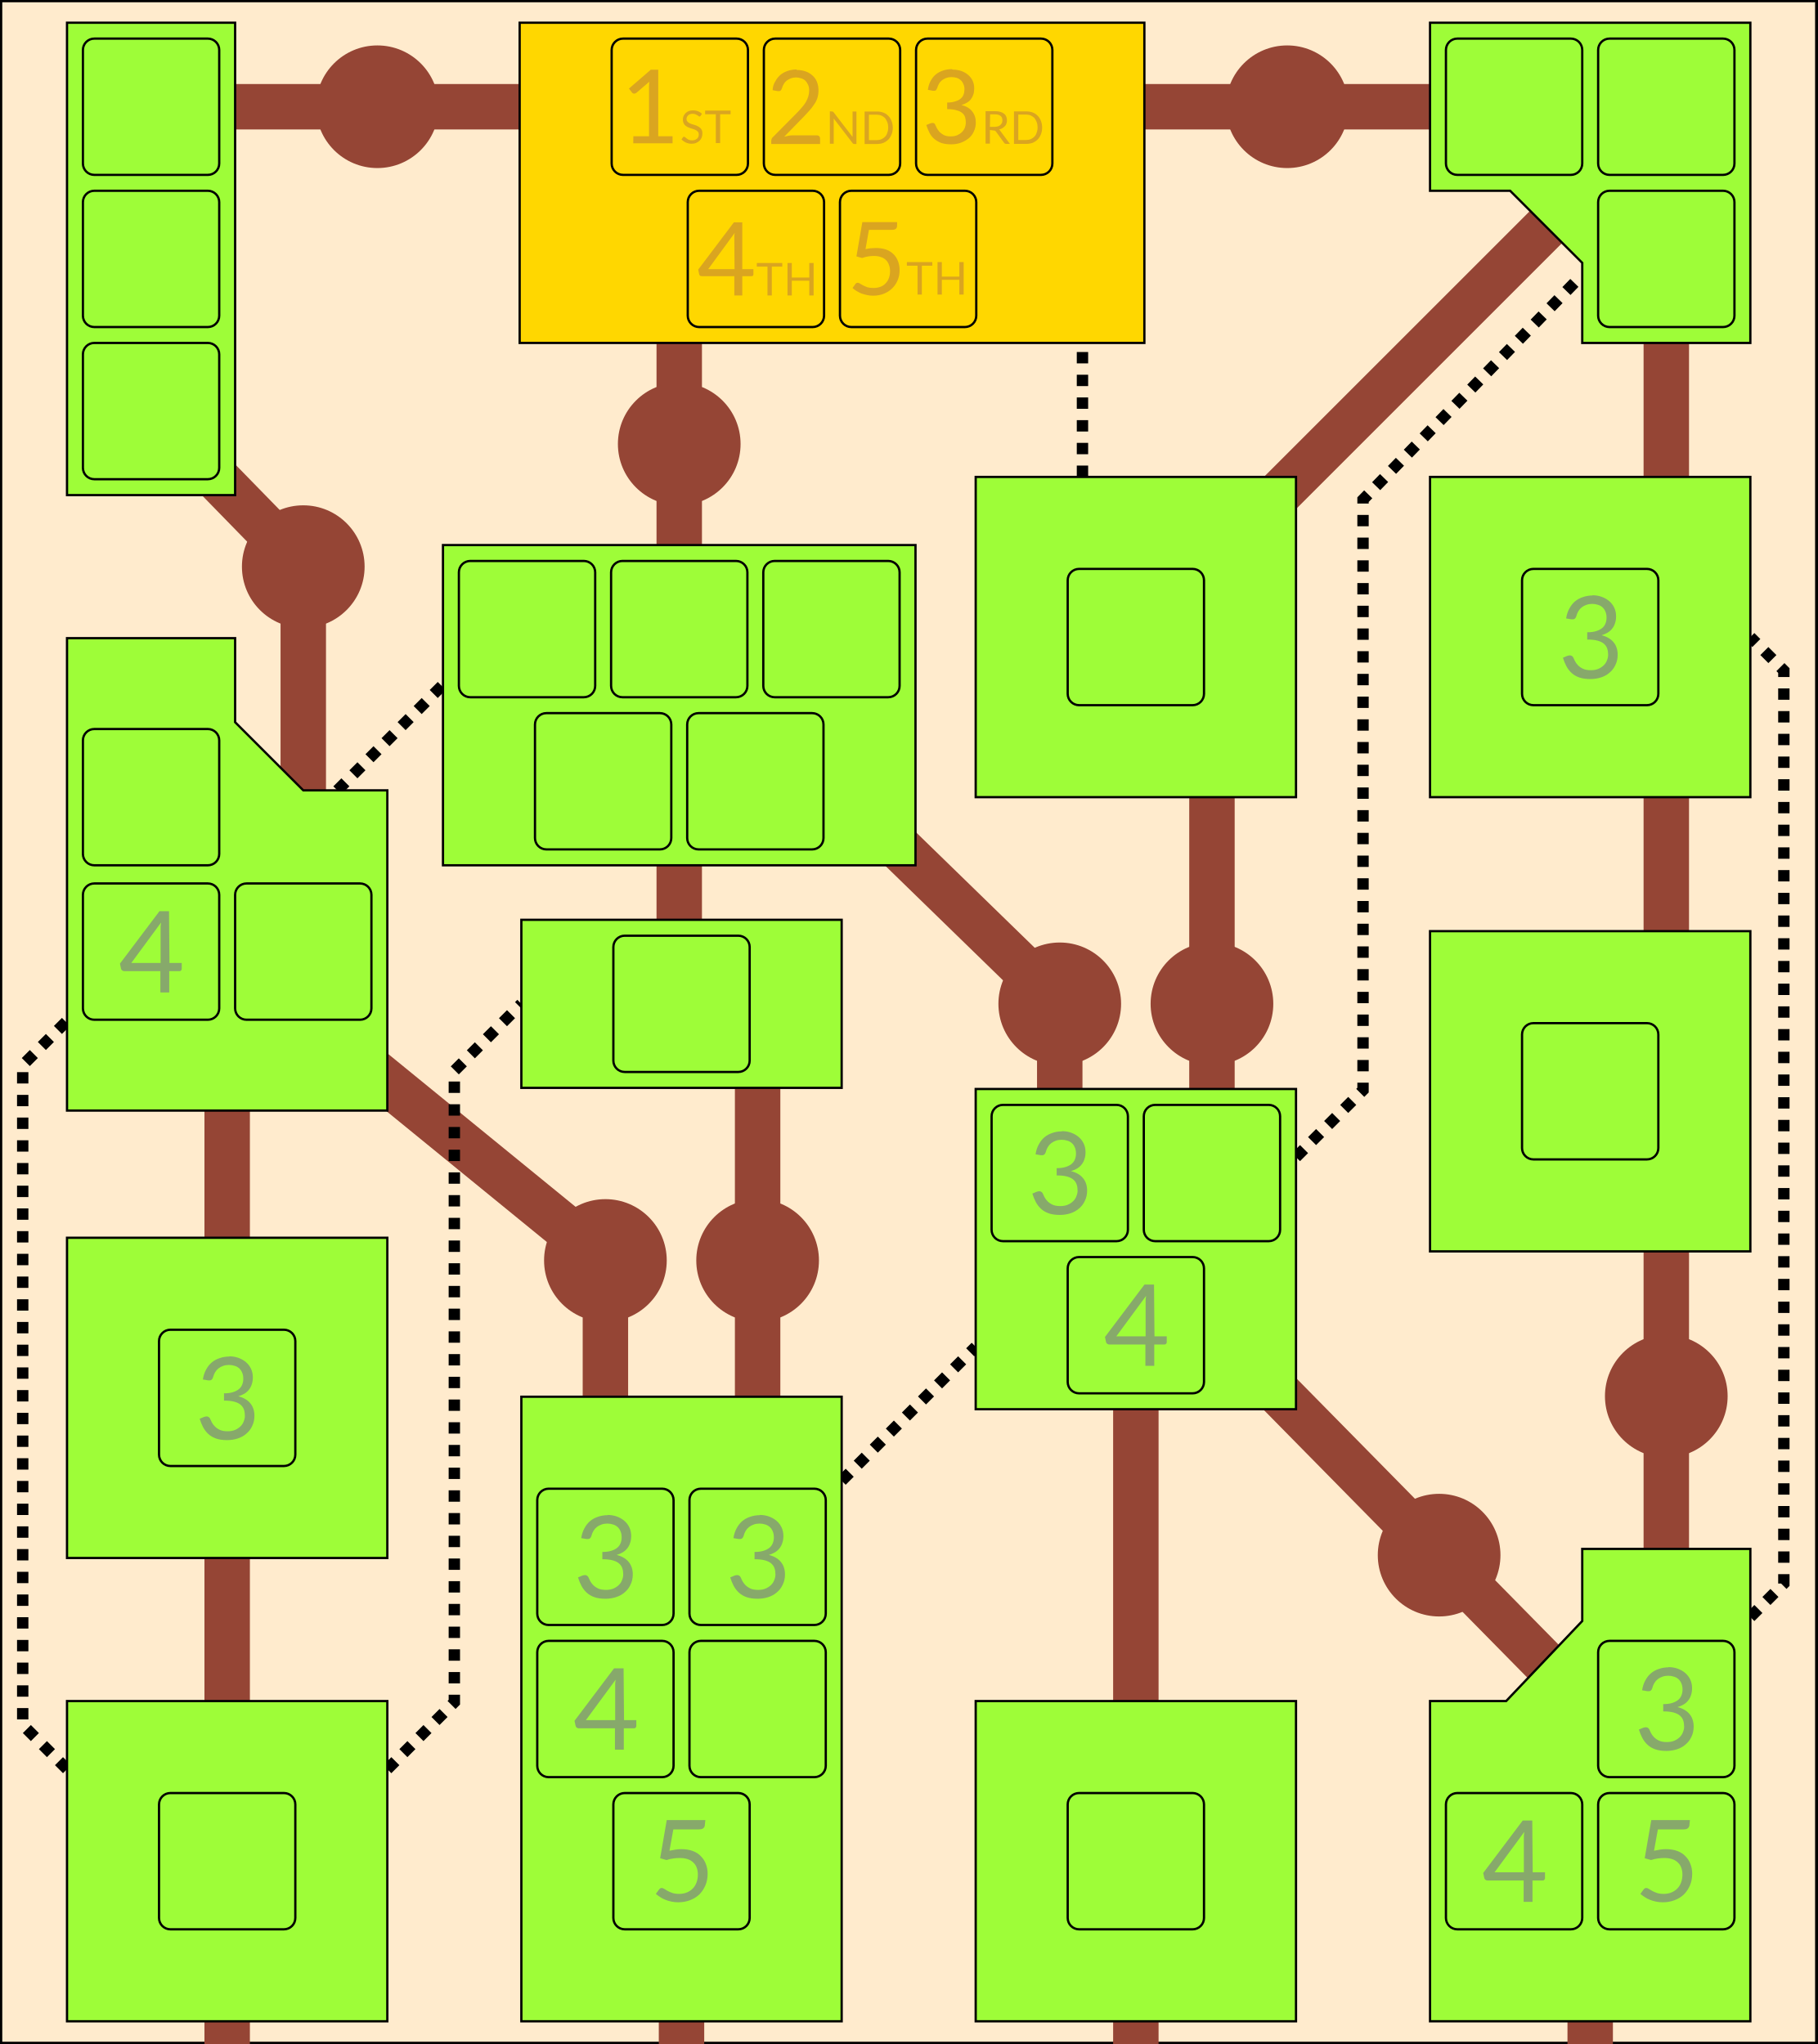
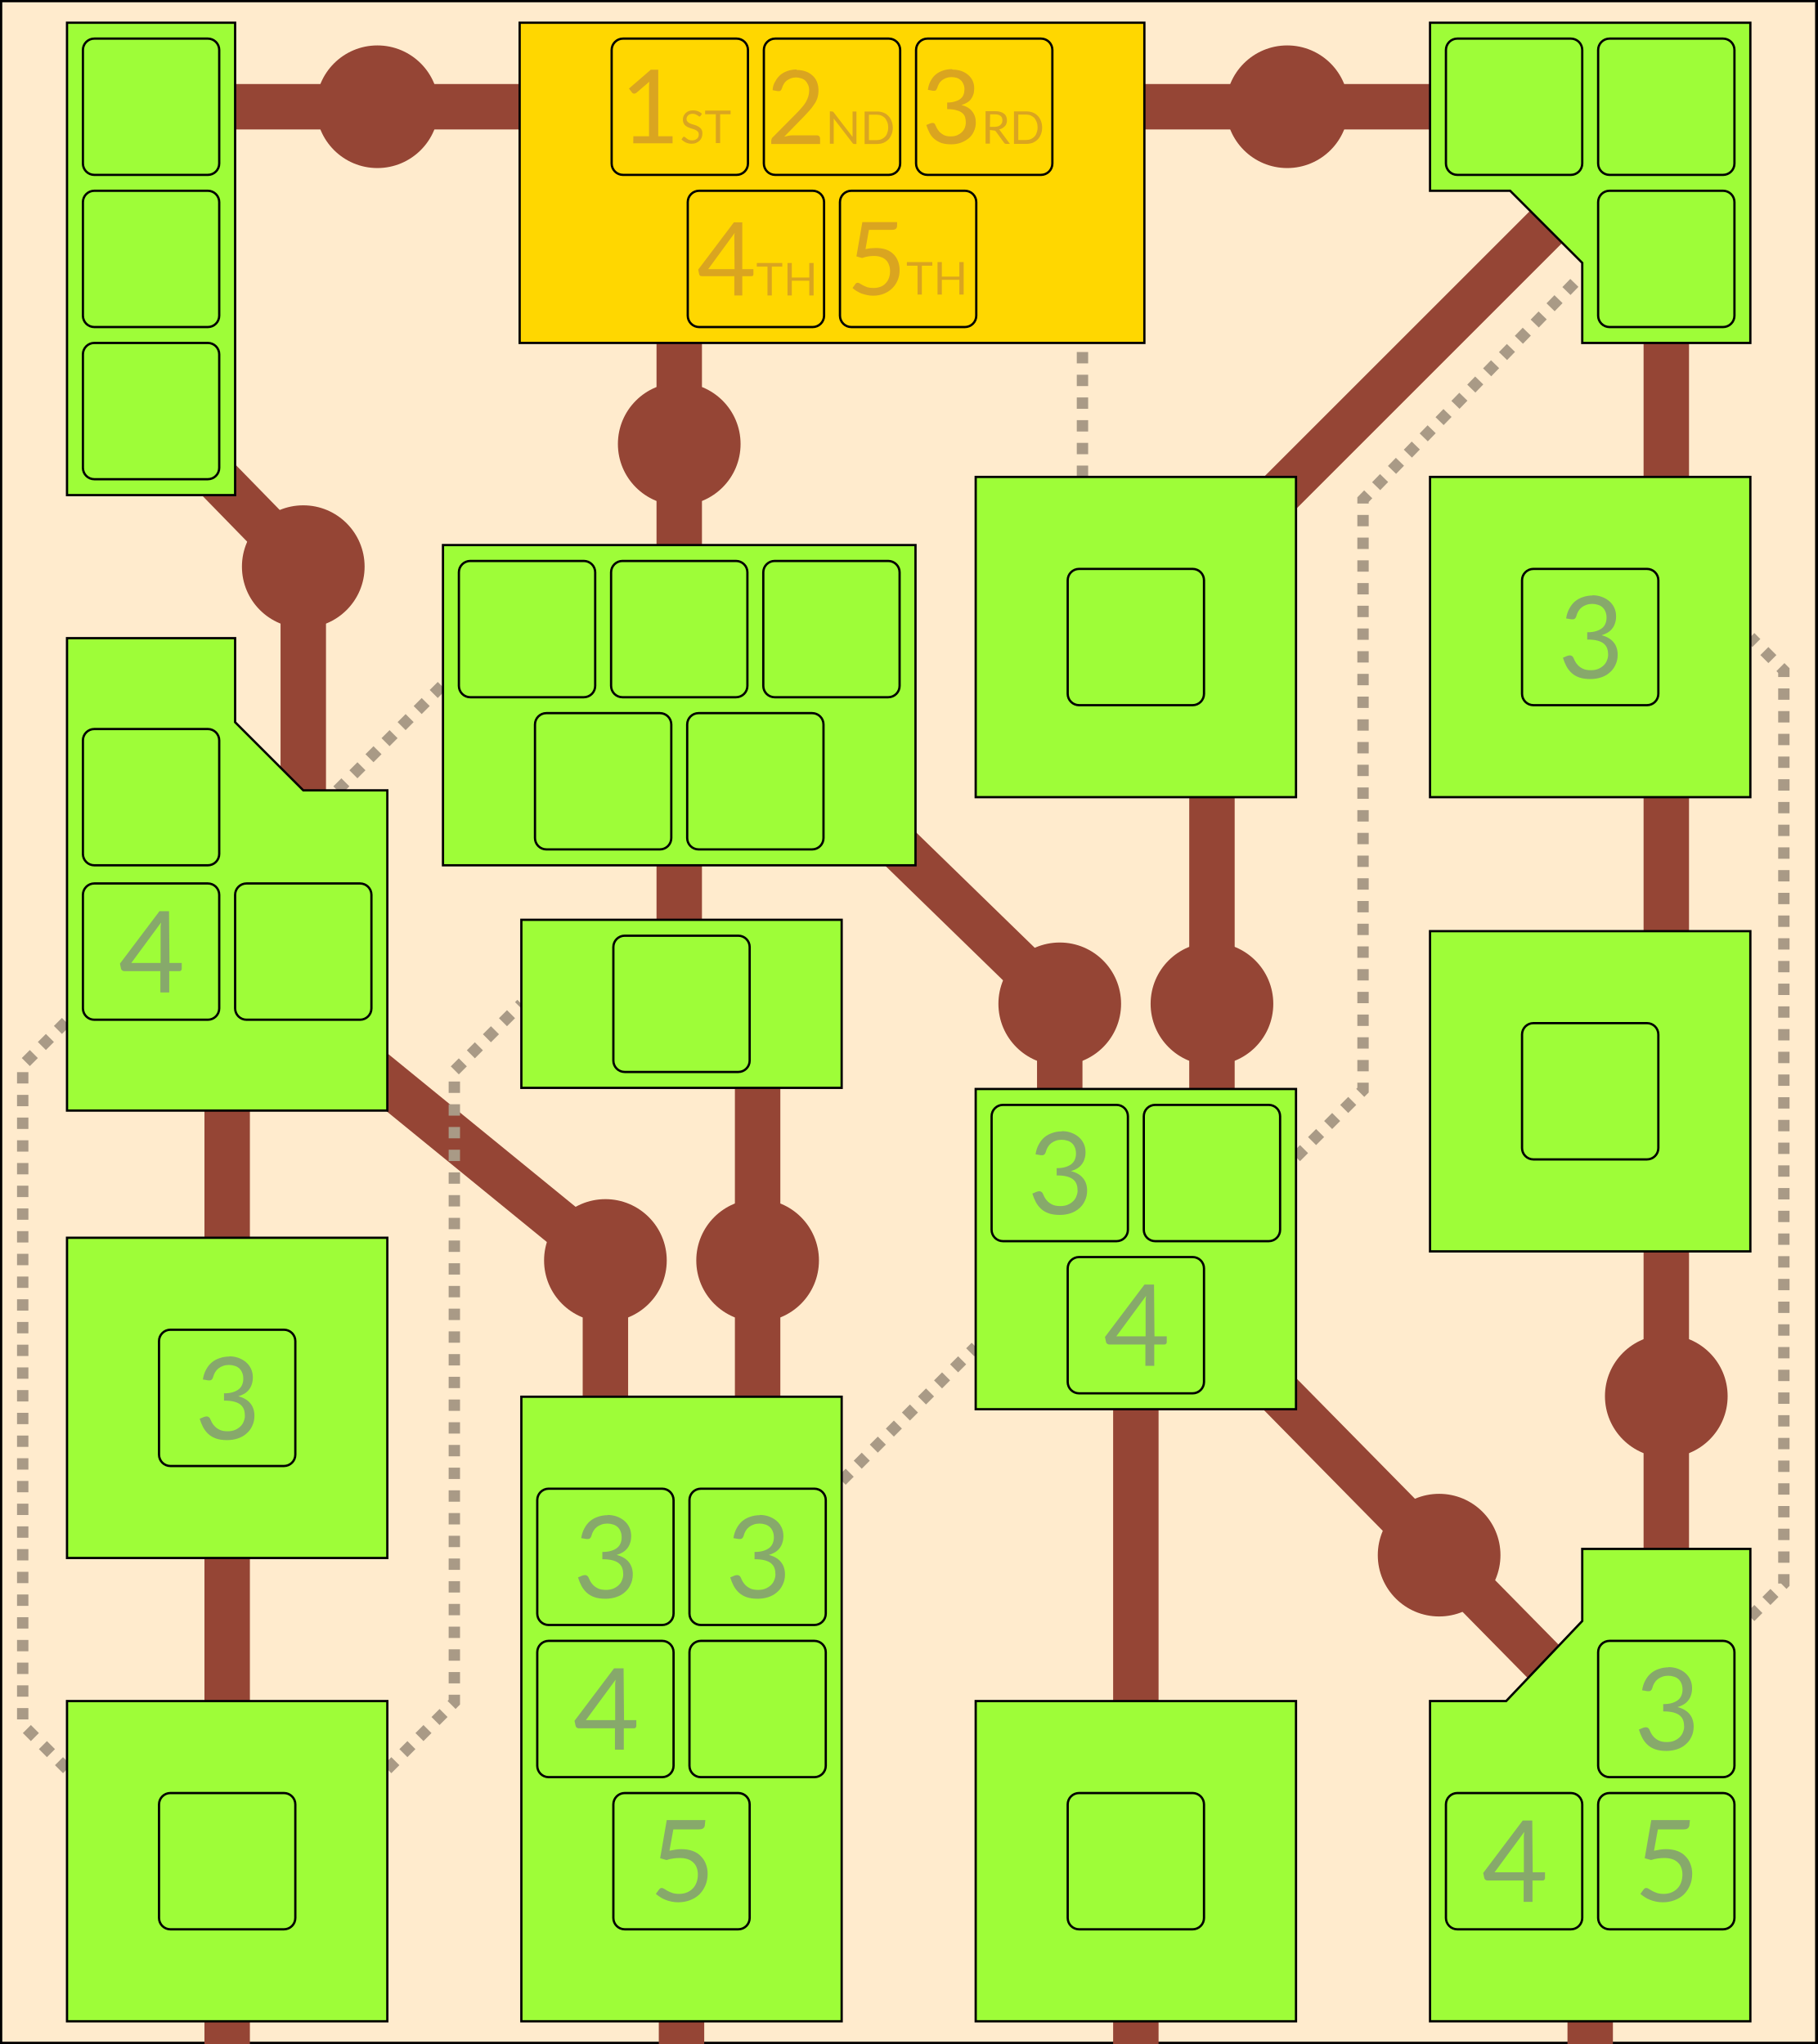
<svg xmlns="http://www.w3.org/2000/svg" height="900" width="800" viewbox="0 0 800 900">
  <rect id="background" x="0" y="0" width="800" height="900" style="fill:#ffebcd;stroke:#000000;stroke-width:2px" />
  <g id="paths">
    <line id="A1-to-B1" x1="103.5" y1="47" x2="228.75" y2="47" style="stroke:#954535;stroke-width:20px" />
    <circle id="A1-to-B1-laurel" cx="166.125" cy="47" r="27" style="fill:#954535;stroke:none" />
    <line id="A1-to-A2-pt1" x1="73.5" y1="188" x2="133.5" y2="249.5" style="stroke:#954535;stroke-width:20px" />
    <line id="A1-to-A2-pt2" x1="133.5" y1="249.5" x2="133.5" y2="348" style="stroke:#954535;stroke-width:20px" />
    <circle id="A1-to-A2-laurel" cx="133.5" cy="249.5" r="27" style="fill:#954535;stroke:none" />
    <line id="B1-to-D1" x1="503.75" y1="47" x2="629.5" y2="47" style="stroke:#954535;stroke-width:20px" />
    <circle id="B1-to-D1-laurel" cx="566.625" cy="47" r="27" style="fill:#954535;stroke:none" />
    <line id="B1-to-B2" x1="299" y1="151" x2="299" y2="240" style="stroke:#954535;stroke-width:20px" />
    <circle id="B1-to-B2-laurel" cx="299" cy="195.5" r="27" style="fill:#954535;stroke:none" />
    <line id="D1-to-C2" x1="703.5" y1="77" x2="530" y2="250.5" style="stroke:#954535;stroke-width:20px" />
    <line id="D1-to-D2" x1="733.5" y1="151" x2="733.5" y2="210" style="stroke:#954535;stroke-width:20px" />
    <line id="A2-to-A3" x1="100" y1="489" x2="100" y2="545" style="stroke:#954535;stroke-width:20px" />
    <line id="A2-to-B4-pt1" x1="103.5" y1="422" x2="266.5" y2="555" style="stroke:#954535;stroke-width:20px" />
    <line id="A2-to-B4-pt2" x1="266.5" y1="555" x2="266.5" y2="615" style="stroke:#954535;stroke-width:20px" />
    <circle id="A2-to-B4-laurel" cx="266.5" cy="555" r="27" style="fill:#954535;stroke:none" />
    <line id="B2-to-B3" x1="299" y1="336" x2="299" y2="405" style="stroke:#954535;stroke-width:20px" />
    <line id="B2-to-C3-pt1" x1="373" y1="351" x2="466.5" y2="442" style="stroke:#954535;stroke-width:20px" />
    <line id="B2-to-C3-pt2" x1="466.5" y1="442" x2="466.5" y2="479.5" style="stroke:#954535;stroke-width:20px" />
    <circle id="B2-to-C3-laurel" cx="466.5" cy="442" r="27" style="fill:#954535;stroke:none" />
    <line id="C2-to-C3" x1="533.5" y1="351" x2="533.5" y2="479.5" style="stroke:#954535;stroke-width:20px" />
    <circle id="C2-to-C3-laurel" cx="533.5" cy="442" r="27" style="fill:#954535;stroke:none" />
    <line id="D2-to-D3" x1="733.5" y1="351" x2="733.5" y2="410" style="stroke:#954535;stroke-width:20px" />
    <line id="A3-to-A4" x1="100" y1="686" x2="100" y2="749" style="stroke:#954535;stroke-width:20px" />
    <line id="B3-to-B4" x1="333.5" y1="479" x2="333.5" y2="615" style="stroke:#954535;stroke-width:20px" />
    <circle id="B3-to-B4-laurel" cx="333.5" cy="555" r="27" style="fill:#954535;stroke:none" />
    <line id="C3-to-C4" x1="500" y1="620.5" x2="500" y2="749" style="stroke:#954535;stroke-width:20px" />
    <line id="C3-to-D4" x1="540.5" y1="590.5" x2="696.5" y2="749" style="stroke:#954535;stroke-width:20px" />
    <circle id="C3-to-D4-laurel" cx="633.5" cy="684.75" r="27" style="fill:#954535;stroke:none" />
    <line id="D3-to-D4" x1="733.5" y1="551" x2="733.5" y2="682" style="stroke:#954535;stroke-width:20px" />
    <circle id="D3-to-D4-laurel" cx="733.5" cy="614.75" r="27" style="fill:#954535;stroke:none" />
    <line id="A4-to-bottom" x1="100" y1="890" x2="100" y2="900" style="stroke:#954535;stroke-width:20px" />
    <line id="B4-to-bottom" x1="300" y1="890" x2="300" y2="900" style="stroke:#954535;stroke-width:20px" />
    <line id="C4-to-bottom" x1="500" y1="890" x2="500" y2="900" style="stroke:#954535;stroke-width:20px" />
    <line id="D4-to-bottom" x1="700" y1="890" x2="700" y2="900" style="stroke:#954535;stroke-width:20px" />
  </g>
  <g id="tunnels">
-     <path id="B1-to-C2" d="M 476.5,210 476.5,151" style="stroke:#000000;stroke-width:5px;stroke-dasharray:5,5;fill:none" />
-     <path id="D1-to-C3" d="M 570.5,509.5 600,480 600,220 696.5,121" style="stroke:#000000;stroke-width:5px;stroke-dasharray:5,5;fill:none" />
-     <path id="A2-to-B2" d="M 148.5,348 195,301.5" style="stroke:#000000;stroke-width:5px;stroke-dasharray:5,5;fill:none" />
-     <path id="A2-to-A4" d="M 29.5,779 10,759.5 10,469 29.5,449.5" style="stroke:#000000;stroke-width:5px;stroke-dasharray:5,5;fill:none" />
-     <path id="D2-to-D4" d="M 770.5,712 785.25,697.25 785.25,295.25 770.5,280.5" style="stroke:#000000;stroke-width:5px;stroke-dasharray:5,5;fill:none" />
-     <path id="B3-to-A4" d="M 170.5,779 200,749.5 200,471.5 229.5,442" style="stroke:#000000;stroke-width:5px;stroke-dasharray:5,5;fill:none" />
-     <path id="C3-to-B4" d="M 370.5,652 429.5,593" style="stroke:#000000;stroke-width:5px;stroke-dasharray:5,5;fill:none" />
+     <path id="B1-to-C2" d="M 476.5,210 476.5,151" style="stroke:#a99a86;stroke-width:5px;stroke-dasharray:5,5;fill:none" />
+     <path id="D1-to-C3" d="M 570.5,509.5 600,480 600,220 696.5,121" style="stroke:#a99a86;stroke-width:5px;stroke-dasharray:5,5;fill:none" />
+     <path id="A2-to-B2" d="M 148.5,348 195,301.5" style="stroke:#a99a86;stroke-width:5px;stroke-dasharray:5,5;fill:none" />
+     <path id="A2-to-A4" d="M 29.5,779 10,759.5 10,469 29.5,449.5" style="stroke:#a99a86;stroke-width:5px;stroke-dasharray:5,5;fill:none" />
+     <path id="D2-to-D4" d="M 770.5,712 785.25,697.25 785.25,295.25 770.5,280.5" style="stroke:#a99a86;stroke-width:5px;stroke-dasharray:5,5;fill:none" />
+     <path id="B3-to-A4" d="M 170.5,779 200,749.5 200,471.5 229.5,442" style="stroke:#a99a86;stroke-width:5px;stroke-dasharray:5,5;fill:none" />
+     <path id="C3-to-B4" d="M 370.5,652 429.5,593" style="stroke:#a99a86;stroke-width:5px;stroke-dasharray:5,5;fill:none" />
  </g>
  <g id="A1">
    <rect id="A1-enclosure" x="29.5" y="10" width="74" height="208" style="fill:#9efd38;stroke:#000000;stroke-width:1px" />
    <rect id="A1-1" x="36.5" y="17" width="60" height="60" rx="5" ry="5" style="fill:none;stroke:#000000;stroke-width:1px" />
    <rect id="A1-2" x="36.5" y="84" width="60" height="60" rx="5" ry="5" style="fill:none;stroke:#000000;stroke-width:1px" />
    <rect id="A1-3" x="36.5" y="151" width="60" height="60" rx="5" ry="5" style="fill:none;stroke:#000000;stroke-width:1px" />
  </g>
  <g id="B1">
    <rect id="B1-enclosure" x="228.75" y="10" width="275" height="141" style="fill:#ffd700;stroke:#000000;stroke-width:1px" />
    <rect id="B1-1" x="269.25" y="17" width="60" height="60" rx="5" ry="5" style="fill:none;stroke:#000000;stroke-width:1px" />
    <g id="B1-1-title">
      <path id="B1-1-title-1" d="m 278.8,60.0 h 6.9 V 38.0 q 0,-0.9 0.1,-2.0 l -5.7,4.9 q -0.3,0.2 -0.6,0.3 -0.3,0 -0.54,0 -0.2,0 -0.5,-0.2 -0.2,-0.1 -0.3,-0.3 l -1.3,-1.7 9.6,-8.3 h 3.3 v 29.3 h 6.3 v 3.1 h -17.3 z" style="fill:#daa520;stoke:none" />
      <path id="B1-1-title-s" d="m 308.4,51.0 q -0.1,0.2 -0.2,0.2 -0.1,0.1 -0.3,0.1 -0.2,0 -0.4,-0.2 -0.2,-0.2 -0.6,-0.4 -0.3,-0.2 -0.8,-0.4 -0.5,-0.2 -1.2,-0.2 -0.7,0 -1.2,0.2 -0.5,0.2 -0.8,0.5 -0.3,0.3 -0.5,0.7 -0.2,0.4 -0.2,0.9 0,0.6 0.3,1.0 0.3,0.4 0.8,0.7 0.5,0.3 1.1,0.5 0.6,0.2 1.3,0.4 0.7,0.2 1.3,0.5 0.6,0.3 1.1,0.7 0.5,0.4 0.8,1.0 0.3,0.6 0.3,1.5 0,0.9 -0.3,1.8 -0.3,0.8 -0.9,1.4 -0.6,0.6 -1.5,1.0 -0.9,0.4 -2.0,0.4 -1.4,0 -2.5,-0.5 -1.1,-0.5 -2.0,-1.4 l 0.6,-0.9 q 0.1,-0.1 0.2,-0.2 0.1,-0.1 0.3,-0.1 0.1,0 0.3,0.1 0.2,0.1 0.4,0.3 0.2,0.2 0.5,0.4 0.3,0.2 0.6,0.4 0.4,0.2 0.8,0.3 0.4,0.1 1.0,0.1 0.7,0 1.2,-0.2 0.5,-0.2 0.9,-0.5 0.4,-0.4 0.6,-0.8 0.2,-0.5 0.2,-1.1 0,-0.7 -0.3,-1.1 -0.3,-0.4 -0.8,-0.7 -0.5,-0.3 -1.1,-0.5 -0.6,-0.2 -1.3,-0.4 -0.6,-0.2 -1.3,-0.5 -0.6,-0.3 -1.1,-0.7 -0.5,-0.4 -0.8,-1.1 -0.3,-0.7 -0.3,-1.6 0,-0.8 0.3,-1.5 0.3,-0.7 0.9,-1.3 0.6,-0.6 1.4,-0.9 0.8,-0.3 1.9,-0.3 1.2,0 2.2,0.4 1.0,0.4 1.7,1.1 z" style="fill:#daa520;stoke:none" />
      <path id="B1-1-title-t" d="m 321.6,48.7 v 1.6 h -4.6 v 12.7 h -1.9 v -12.7 h -4.7 v -1.6 z" style="fill:#daa520;stoke:none" />
    </g>
    <rect id="B1-2" x="336.25" y="17" width="60" height="60" rx="5" ry="5" style="fill:none;stroke:#000000;stroke-width:1px" />
    <g id="B1-2-title">
      <path id="B1-2-title-2" d="m 350.7,30.8 q 2.0,0 3.8,0.6 1.8,0.6 3.1,1.8 1.3,1.1 2.0,2.8 0.7,1.7 0.7,3.8 0,1.8 -0.5,3.4 -0.5,1.5 -1.5,2.9 -0.9,1.4 -2.1,2.7 -1.2,1.3 -2.5,2.7 l -8.5,8.7 q 0.9,-0.2 1.8,-0.4 0.9,-0.2 1.8,-0.2 h 10.8 q 0.7,0 1.0,0.4 0.4,0.4 0.4,1.0 v 2.4 h -21.5 v -1.4 q 0,-0.4 0.2,-0.9 0.2,-0.5 0.6,-0.8 l 10.3,-10.4 q 1.3,-1.3 2.3,-2.5 1.1,-1.2 1.8,-2.4 0.7,-1.2 1.1,-2.5 0.4,-1.3 0.4,-2.7 0,-1.4 -0.5,-2.5 -0.5,-1.1 -1.2,-1.8 -0.8,-0.7 -1.8,-1.0 -1.1,-0.4 -2.3,-0.4 -1.2,0 -2.3,0.4 -1.0,0.4 -1.8,1.0 -0.8,0.6 -1.3,1.5 -0.5,0.9 -0.8,1.9 -0.3,0.8 -0.7,1.1 -0.5,0.2 -1.3,0.1 l -2.1,-0.4 q 0.1,-2.2 1.2,-3.9 0.9,-1.7 2.3,-2.9 1.4,-1.1 3.2,-1.7 1.8,-0.6 3.8,-0.6 z" style="fill:#daa520;stoke:none" />
      <path id="B1-2-title-n" d="m 366.3,49.1 q 0.1,0 0.2,0 0.1,0 0.2,0.1 0.1,0 0.1,0.1 0.1,0.1 0.2,0.2 l 8.3,10.8 q 0,-0.3 0,-0.5 0,-0.3 0,-0.5 v -10.2 h 1.7 v 14.3 h -1.0 q -0.2,0 -0.4,-0.1 -0.2,-0.1 -0.3,-0.3 l -8.3,-10.8 q 0,0.3 0,0.5 0,0.2 0,0.4 v 10.2 h -1.7 v -14.3 z" style="fill:#daa520;stoke:none" />
      <path id="B1-2-title-d" d="m 393.0,56.2 q 0,1.6 -0.5,2.9 -0.5,1.3 -1.4,2.3 -0.9,0.9 -2.2,1.5 -1.3,0.5 -2.9,0.5 h -5.4 v -14.3 h 5.4 q 1.6,0 2.9,0.5 1.3,0.5 2.2,1.5 0.9,0.9 1.4,2.3 0.5,1.3 0.5,2.9 z m -2.0,0 q 0,-1.3 -0.4,-2.4 -0.4,-1.0 -1.0,-1.8 -0.7,-0.7 -1.6,-1.1 -0.9,-0.4 -2.1,-0.4 h -3.4 v 11.2 h 3.4 q 1.2,0 2.1,-0.4 0.9,-0.4 1.6,-1.1 0.7,-0.7 1.0,-1.8 0.4,-1.0 0.4,-2.4 z" style="fill:#daa520;stoke:none" />
    </g>
    <rect id="B1-3" x="403.25" y="17" width="60" height="60" rx="5" ry="5" style="fill:none;stroke:#000000;stroke-width:1px" />
    <g id="B1-3-title">
      <path id="B1-3-title-3" d="m 419.35,30.65 q 2.0,0 3.8,0.6 1.7,0.6 3.0,1.7 1.3,1.1 2.0,2.6 0.7,1.5 0.7,3.4 0,1.5 -0.4,2.7 -0.4,1.2 -1.1,2.1 -0.7,0.9 -1.8,1.5 -1.0,0.6 -2.3,1.0 3.2,0.8 4.7,2.8 1.6,2.0 1.6,4.9 0,2.2 -0.9,4.0 -0.8,1.8 -2.3,3.0 -1.5,1.2 -3.4,1.9 -1.9,0.7 -4.2,0.7 -2.6,0 -4.4,-0.6 -1.8,-0.7 -3.1,-1.8 -1.3,-1.1 -2.1,-2.7 -0.8,-1.6 -1.4,-3.4 l 1.7,-0.7 q 0.7,-0.3 1.3,-0.2 0.7,0.1 0.9,0.7 0.3,0.6 0.7,1.5 0.5,0.9 1.2,1.7 0.8,0.8 1.9,1.4 1.2,0.6 3.0,0.6 1.7,0 2.9,-0.5 1.3,-0.6 2.1,-1.4 0.9,-0.9 1.3,-2.0 0.4,-1.1 0.4,-2.1 0,-1.3 -0.3,-2.4 -0.3,-1.1 -1.3,-1.9 -0.9,-0.8 -2.5,-1.2 -1.6,-0.5 -4.1,-0.5 v -2.9 q 2.1,0 3.5,-0.5 1.5,-0.4 2.4,-1.2 0.9,-0.7 1.3,-1.8 0.4,-1.0 0.4,-2.3 0,-1.4 -0.5,-2.4 -0.4,-1.0 -1.2,-1.7 -0.8,-0.7 -1.8,-1.0 -1.0,-0.3 -2.3,-0.3 -1.2,0 -2.3,0.4 -1.0,0.4 -1.8,1.0 -0.8,0.6 -1.3,1.5 -0.5,0.9 -0.8,1.9 -0.3,0.8 -0.7,1.1 -0.4,0.2 -1.3,0.1 l -2.1,-0.4 q 0.3,-2.2 1.2,-3.9 0.9,-1.7 2.3,-2.9 1.4,-1.1 3.2,-1.7 1.8,-0.6 3.9,-0.6 z" style="fill:#daa520;stoke:none" />
      <path id="B1-3-title-r" d="m 435.75,57.25 v 6.0 h -1.9 v -14.3 h 4.1 q 1.4,0 2.4,0.3 1.0,0.3 1.6,0.8 0.7,0.5 1.0,1.3 0.3,0.7 0.3,1.6 0,0.8 -0.2,1.4 -0.2,0.7 -0.7,1.2 -0.5,0.5 -1.1,0.9 -0.7,0.4 -1.5,0.6 0.4,0.2 0.6,0.6 l 4.2,5.7 h -1.7 q -0.5,0 -0.8,-0.4 l -3.7,-5.1 q -0.2,-0.2 -0.4,-0.3 -0.2,-0.1 -0.6,-0.1 z m 0,-1.4 h 2.0 q 0.8,0 1.5,-0.2 0.7,-0.2 1.1,-0.6 0.4,-0.4 0.7,-0.9 0.2,-0.5 0.2,-1.2 0,-1.3 -0.8,-1.9 -0.8,-0.7 -2.5,-0.7 h -2.1 z" style="fill:#daa520;stoke:none" />
      <path id="B1-3-title-d" d="m 458.75,56.15 q 0,1.6 -0.5,2.9 -0.5,1.3 -1.4,2.3 -0.9,0.9 -2.2,1.5 -1.3,0.5 -2.9,0.5 h -5.4 v -14.3 h 5.4 q 1.6,0 2.9,0.5 1.3,0.5 2.2,1.5 0.9,0.9 1.4,2.3 0.5,1.3 0.5,2.9 z m -2.0,0 q 0,-1.3 -0.4,-2.4 -0.4,-1.0 -1.0,-1.8 -0.7,-0.7 -1.6,-1.1 -0.9,-0.4 -2.1,-0.4 h -3.4 v 11.2 h 3.4 q 1.2,0 2.1,-0.4 0.9,-0.4 1.6,-1.1 0.7,-0.7 1.0,-1.8 0.4,-1.0 0.4,-2.4 z" style="fill:#daa520;stoke:none" />
    </g>
    <rect id="B1-4" x="302.75" y="84" width="60" height="60" rx="5" ry="5" style="fill:none;stroke:#000000;stroke-width:1px" />
    <g id="B1-4-title">
      <path id="B1-4-title-4" d="m 326.75,118.5 h 4.9 v 2.3 q 0,0.4 -0.2,0.6 -0.2,0.2 -0.7,0.2 h -4.0 v 8.5 h -3.5 v -8.5 h -14.3 q -0.5,0 -0.8,-0.2 -0.3,-0.3 -0.4,-0.7 l -0.4,-2.0 15.7,-20.8 h 3.7 z m -3.5,-13.3 q 0,-0.6 0,-1.3 0,-0.7 0.2,-1.4 l -11.7,16.0 h 11.6 z" style="fill:#daa520;stoke:none" />
      <path id="B1-4-title-t" d="m 344.35,115.8 v 1.6 h -4.6 v 12.7 h -1.9 v -12.7 h -4.7 v -1.6 z" style="fill:#daa520;stoke:none" />
      <path id="B1-4-title-h" d="m 358.15,130.1 h -1.9 v -6.5 h -7.7 v 6.5 h -1.9 v -14.3 h 1.9 v 6.4 h 7.7 v -6.4 h 1.9 z" style="fill:#daa520;stoke:none" />
    </g>
    <rect id="B1-5" x="369.75" y="84" width="60" height="60" rx="5" ry="5" style="fill:none;stroke:#000000;stroke-width:1px" />
    <g id="B1-5-title">
      <path id="B1-5-title-5" d="m 394.9,99.3 q 0,0.9 -0.5,1.4 -0.5,0.5 -1.8,0.5 h -10.1 l -1.5,8.5 q 1.3,-0.3 2.4,-0.4 1.1,-0.1 2.2,-0.1 2.5,0 4.5,0.7 1.9,0.7 3.2,2.0 1.3,1.3 2.0,3.1 0.7,1.8 0.7,3.9 0,2.6 -0.9,4.6 -0.9,2.1 -2.5,3.6 -1.6,1.5 -3.7,2.3 -2.1,0.8 -4.6,0.8 -1.4,0 -2.7,-0.3 -1.3,-0.3 -2.5,-0.7 -1.1,-0.5 -2.1,-1.1 -1.0,-0.6 -1.7,-1.3 l 1.2,-1.7 q 0.4,-0.6 1.1,-0.6 0.5,0 1.0,0.4 0.6,0.3 1.4,0.8 0.8,0.4 1.9,0.8 1.1,0.3 2.6,0.3 1.7,0 3.0,-0.5 1.4,-0.5 2.3,-1.5 1.0,-1.0 1.5,-2.4 0.5,-1.4 0.5,-3.1 0,-1.5 -0.5,-2.7 -0.4,-1.2 -1.3,-2.1 -0.9,-0.9 -2.2,-1.3 -1.3,-0.5 -3.1,-0.5 -1.2,0 -2.5,0.2 -1.3,0.2 -2.7,0.7 l -2.5,-0.7 2.6,-15.1 h 15.3 z" style="fill:#daa520;stoke:none" />
      <path id="B1-5-title-t" d="m 410.4,115.4 v 1.6 h -4.6 v 12.7 h -1.9 v -12.7 h -4.7 v -1.6 z" style="fill:#daa520;stoke:none" />
      <path id="B1-5-title-h" d="m 424.2,129.7 h -1.9 v -6.5 h -7.7 v 6.5 h -1.9 v -14.3 h 1.9 v 6.4 h 7.7 v -6.4 h 1.9 z" style="fill:#daa520;stoke:none" />
    </g>
  </g>
  <g id="D1">
    <polygon id="D1-enclosure" points="629.5,10 770.5,10 770.5,151 696.5,151 696.5,115.75 664.75,84 629.5,84" style="fill:#9efd38;stroke:#000000;stroke-width:1px" />
    <rect id="D1-1" x="636.5" y="17" width="60" height="60" rx="5" ry="5" style="fill:none;stroke:#000000;stroke-width:1px" />
    <rect id="D1-2" x="703.5" y="17" width="60" height="60" rx="5" ry="5" style="fill:none;stroke:#000000;stroke-width:1px" />
    <rect id="D1-3" x="703.5" y="84" width="60" height="60" rx="5" ry="5" style="fill:none;stroke:#000000;stroke-width:1px" />
  </g>
  <g id="A2">
    <polygon id="A2-enclosure" points="29.5,281 103.5,281 103.5,318 133.5,348 170.5,348 170.5,489 29.5,489" style="fill:#9efd38;stroke:#000000;stroke-width:1px" />
    <rect id="A2-1" x="36.5" y="321" width="60" height="60" rx="5" ry="5" style="fill:none;stroke:#000000;stroke-width:1px" />
    <rect id="A2-2" x="36.5" y="389" width="60" height="60" rx="5" ry="5" style="fill:none;stroke:#000000;stroke-width:1px" />
    <path id="A2-2-peacock" d="m 74.6,424.0 h 5.4 v 2.6 q 0,0.4 -0.3,0.7 -0.2,0.3 -0.7,0.3 h -4.5 v 9.4 h -3.9 v -9.4 h -15.9 q -0.5,0 -0.9,-0.3 -0.4,-0.3 -0.5,-0.7 l -0.5,-2.3 17.4,-23.1 h 4.2 z m -3.9,-14.8 q 0,-0.7 0,-1.4 0.1,-0.8 0.2,-1.6 l -13.1,17.8 h 12.9 z" style="fill:#87a96b;stroke:none" />
    <rect id="A2-3" x="103.5" y="389" width="60" height="60" rx="5" ry="5" style="fill:none;stroke:#000000;stroke-width:1px" />
  </g>
  <g id="B2">
    <rect id="B2-enclosure" x="195" y="240" width="208" height="141" style="fill:#9efd38;stroke:#000000;stroke-width:1px" />
    <rect id="B2-1" x="202" y="247" width="60" height="60" rx="5" ry="5" style="fill:none;stroke:#000000;stroke-width:1px" />
    <rect id="B2-2" x="269" y="247" width="60" height="60" rx="5" ry="5" style="fill:none;stroke:#000000;stroke-width:1px" />
    <rect id="B2-3" x="336" y="247" width="60" height="60" rx="5" ry="5" style="fill:none;stroke:#000000;stroke-width:1px" />
    <rect id="B2-4" x="235.5" y="314" width="60" height="60" rx="5" ry="5" style="fill:none;stroke:#000000;stroke-width:1px" />
    <rect id="B2-5" x="302.5" y="314" width="60" height="60" rx="5" ry="5" style="fill:none;stroke:#000000;stroke-width:1px" />
  </g>
  <g id="C2">
    <rect id="C2-enclosure" x="429.5" y="210" width="141" height="141" style="fill:#9efd38;stroke:#000000;stroke-width:1px" />
    <rect id="C2-1" x="470" y="250.5" width="60" height="60" rx="5" ry="5" style="fill:none;stroke:#000000;stroke-width:1px" />
  </g>
  <g id="D2">
    <rect id="D2-enclosure" x="629.5" y="210" width="141" height="141" style="fill:#9efd38;stroke:#000000;stroke-width:1px" />
    <rect id="D2-1" x="670" y="250.5" width="60" height="60" rx="5" ry="5" style="fill:none;stroke:#000000;stroke-width:1px" />
    <path id="D2-1-peacock" d="m 700.9,262.1 q 2.3,0 4.2,0.7 1.9,0.7 3.3,1.9 1.4,1.2 2.2,2.9 0.8,1.7 0.8,3.8 0,1.7 -0.5,3.1 -0.4,1.3 -1.3,2.4 -0.8,1 -2,1.7 -1.2,0.7 -2.6,1.1 3.5,0.9 5.3,3.1 1.8,2.2 1.8,5.5 0,2.5 -1,4.5 -0.9,2 -2.6,3.4 -1.6,1.4 -3.8,2.1 -2.2,0.7 -4.6,0.7 -2.9,0 -4.9,-0.7 -2,-0.7 -3.4,-2 -1.4,-1.3 -2.3,-3 -0.9,-1.7 -1.5,-3.7 l 1.9,-0.8 q 0.8,-0.3 1.5,-0.2 0.7,0.2 1.1,0.8 0.3,0.7 0.8,1.7 0.5,1 1.4,1.9 0.9,0.9 2.2,1.5 1.3,0.6 3.4,0.6 1.9,0 3.3,-0.6 1.4,-0.6 2.4,-1.6 1,-1 1.4,-2.2 0.5,-1.2 0.5,-2.4 0,-1.5 -0.4,-2.7 -0.4,-1.2 -1.4,-2.1 -1,-0.9 -2.8,-1.4 -1.8,-0.5 -4.6,-0.5 v -3.2 q 2.3,0 3.9,-0.5 1.6,-0.5 2.6,-1.3 1,-0.8 1.5,-2 0.5,-1.2 0.5,-2.6 0,-1.6 -0.5,-2.7 -0.5,-1.2 -1.3,-1.9 -0.9,-0.8 -2,-1.1 -1.2,-0.4 -2.5,-0.4 -1.4,0 -2.5,0.4 -1.2,0.4 -2.1,1.1 -0.9,0.7 -1.5,1.7 -0.6,1 -0.9,2.2 -0.3,0.9 -0.8,1.2 -0.5,0.3 -1.4,0.2 l -2.3,-0.4 q 0.4,-2.5 1.4,-4.3 1,-1.9 2.5,-3.2 1.6,-1.3 3.5,-1.9 2,-0.7 4.3,-0.7 z" style="fill:#87a96b;stroke:none" />
  </g>
  <g id="A3">
    <rect id="A3-enclosure" x="29.5" y="545" width="141" height="141" style="fill:#9efd38;stroke:#000000;stroke-width:1px" />
    <rect id="A3-1" x="70" y="585.5" width="60" height="60" rx="5" ry="5" style="fill:none;stroke:#000000;stroke-width:1px" />
    <path id="A3-1-peacock" d="m 100.8,597.2 q 2.3,0 4.2,0.7 1.9,0.7 3.3,1.9 1.4,1.2 2.2,2.9 0.8,1.7 0.8,3.8 0,1.7 -0.5,3.1 -0.4,1.3 -1.3,2.4 -0.8,1.0 -2.0,1.7 -1.2,0.7 -2.6,1.1 3.5,0.9 5.3,3.1 1.8,2.2 1.8,5.5 0,2.5 -1.0,4.5 -0.9,2.0 -2.6,3.4 -1.6,1.4 -3.8,2.1 -2.2,0.7 -4.6,0.7 -2.9,0 -4.9,-0.7 -2.0,-0.7 -3.4,-2.0 -1.4,-1.3 -2.3,-3.0 -0.9,-1.7 -1.5,-3.7 l 1.9,-0.8 q 0.8,-0.3 1.5,-0.2 0.7,0.2 1.1,0.8 0.3,0.7 0.8,1.7 0.5,1.0 1.4,1.9 0.9,0.9 2.2,1.5 1.3,0.6 3.4,0.6 1.9,0 3.3,-0.6 1.4,-0.6 2.4,-1.6 1.0,-1.0 1.4,-2.2 0.5,-1.2 0.5,-2.4 0,-1.5 -0.4,-2.7 -0.4,-1.2 -1.4,-2.1 -1.0,-0.9 -2.8,-1.4 -1.8,-0.5 -4.6,-0.5 v -3.2 q 2.3,0 3.9,-0.5 1.6,-0.5 2.6,-1.3 1.0,-0.8 1.5,-2.0 0.5,-1.2 0.5,-2.6 0,-1.6 -0.5,-2.7 -0.5,-1.2 -1.3,-1.9 -0.9,-0.8 -2.0,-1.1 -1.2,-0.4 -2.5,-0.4 -1.4,0 -2.5,0.4 -1.2,0.4 -2.1,1.1 -0.9,0.7 -1.5,1.7 -0.6,1.0 -0.9,2.2 -0.3,0.9 -0.8,1.2 -0.5,0.3 -1.4,0.2 l -2.3,-0.4 q 0.4,-2.5 1.4,-4.3 1.0,-1.9 2.5,-3.2 1.6,-1.3 3.5,-1.9 2.0,-0.7 4.3,-0.7 z" style="fill:#87a96b;stroke:none" />
  </g>
  <g id="B3">
    <rect id="B3-enclosure" x="229.5" y="405" width="141" height="74" style="fill:#9efd38;stroke:#000000;stroke-width:1px" />
    <rect id="B3-1" x="270" y="412" width="60" height="60" rx="5" ry="5" style="fill:none;stroke:#000000;stroke-width:1px" />
  </g>
  <g id="C3">
    <rect id="C3-enclosure" x="429.5" y="479.5" width="141" height="141" style="fill:#9efd38;stroke:#000000;stroke-width:1px" />
    <rect id="C3-1" x="436.5" y="486.5" width="60" height="60" rx="5" ry="5" style="fill:none;stroke:#000000;stroke-width:1px" />
    <path id="C3-1-peacock" d="m 467.35,498.05 q 2.3,0 4.2,0.7 1.9,0.7 3.3,1.9 1.4,1.2 2.2,2.9 0.8,1.7 0.8,3.8 0,1.7 -0.5,3.1 -0.4,1.3 -1.3,2.4 -0.8,1 -2,1.7 -1.2,0.7 -2.6,1.1 3.5,0.9 5.3,3.1 1.8,2.2 1.8,5.5 0,2.5 -1,4.5 -0.9,2 -2.6,3.4 -1.6,1.4 -3.8,2.1 -2.2,0.7 -4.6,0.7 -2.9,0 -4.9,-0.7 -2,-0.7 -3.4,-2 -1.4,-1.3 -2.3,-3 -0.9,-1.7 -1.5,-3.7 l 1.9,-0.8 q 0.8,-0.3 1.5,-0.2 0.7,0.2 1.1,0.8 0.3,0.7 0.8,1.7 0.5,1 1.4,1.9 0.9,0.9 2.2,1.5 1.3,0.6 3.4,0.6 1.9,0 3.3,-0.6 1.4,-0.6 2.4,-1.6 1,-1 1.4,-2.2 0.5,-1.2 0.5,-2.4 0,-1.5 -0.4,-2.7 -0.4,-1.2 -1.4,-2.1 -1,-0.9 -2.8,-1.4 -1.8,-0.5 -4.6,-0.5 v -3.2 q 2.3,0 3.9,-0.5 1.6,-0.5 2.6,-1.3 1,-0.8 1.5,-2 0.5,-1.2 0.5,-2.6 0,-1.6 -0.5,-2.7 -0.5,-1.2 -1.3,-1.9 -0.9,-0.8 -2,-1.1 -1.2,-0.4 -2.5,-0.4 -1.4,0 -2.5,0.4 -1.2,0.4 -2.1,1.1 -0.9,0.7 -1.5,1.7 -0.6,1 -0.9,2.2 -0.3,0.9 -0.8,1.2 -0.5,0.3 -1.4,0.2 l -2.3,-0.4 q 0.4,-2.5 1.4,-4.3 1,-1.9 2.5,-3.2 1.6,-1.3 3.5,-1.9 2,-0.7 4.3,-0.7 z" style="fill:#87a96b;stroke:none" />
    <rect id="C3-2" x="503.5" y="486.5" width="60" height="60" rx="5" ry="5" style="fill:none;stroke:#000000;stroke-width:1px" />
    <rect id="C3-3" x="470" y="553.5" width="60" height="60" rx="5" ry="5" style="fill:none;stroke:#000000;stroke-width:1px" />
    <path id="C3-3-peacock" d="m 508.2,588.4 h 5.4 v 2.6 q 0,0.4 -0.3,0.7 -0.2,0.3 -0.7,0.3 h -4.5 v 9.4 h -3.9 v -9.4 h -15.9 q -0.5,0 -0.9,-0.3 -0.4,-0.3 -0.5,-0.7 l -0.5,-2.3 17.4,-23.1 h 4.2 z m -3.9,-14.8 q 0,-0.7 0,-1.4 0.1,-0.8 0.2,-1.6 l -13.1,17.8 h 12.9 z" style="fill:#87a96b;stroke:none" />
  </g>
  <g id="D3">
    <rect id="D3-enclosure" x="629.5" y="410" width="141" height="141" style="fill:#9efd38;stroke:#000000;stroke-width:1px" />
    <rect id="D3-1" x="670" y="450.5" width="60" height="60" rx="5" ry="5" style="fill:none;stroke:#000000;stroke-width:1px" />
  </g>
  <g id="A4">
    <rect id="A4-enclosure" x="29.5" y="749" width="141" height="141" style="fill:#9efd38;stroke:#000000;stroke-width:1px" />
    <rect id="A4-1" x="70" y="789.5" width="60" height="60" rx="5" ry="5" style="fill:none;stroke:#000000;stroke-width:1px" />
  </g>
  <g id="B4">
    <rect id="B4-enclosure" x="229.5" y="615" width="141" height="275" style="fill:#9efd38;stroke:#000000;stroke-width:1px" />
    <rect id="B4-1" x="236.5" y="655.5" width="60" height="60" rx="5" ry="5" style="fill:none;stroke:#000000;stroke-width:1px" />
    <path id="B4-1-peacock" d="m 267.35,667.05 q 2.3,0 4.2,0.7 1.9,0.7 3.3,1.9 1.4,1.2 2.2,2.9 0.8,1.7 0.8,3.8 0,1.7 -0.5,3.1 -0.4,1.3 -1.3,2.4 -0.8,1 -2,1.7 -1.2,0.7 -2.6,1.1 3.5,0.9 5.3,3.1 1.8,2.2 1.8,5.5 0,2.5 -1,4.5 -0.9,2 -2.6,3.4 -1.6,1.4 -3.8,2.1 -2.2,0.7 -4.6,0.7 -2.9,0 -4.9,-0.7 -2,-0.7 -3.4,-2 -1.4,-1.3 -2.3,-3 -0.9,-1.7 -1.5,-3.7 l 1.9,-0.8 q 0.8,-0.3 1.5,-0.2 0.7,0.2 1.1,0.8 0.3,0.7 0.8,1.7 0.5,1 1.4,1.9 0.9,0.9 2.2,1.5 1.3,0.6 3.4,0.6 1.9,0 3.3,-0.6 1.4,-0.6 2.4,-1.6 1,-1 1.4,-2.2 0.5,-1.2 0.5,-2.4 0,-1.5 -0.4,-2.7 -0.4,-1.2 -1.4,-2.1 -1,-0.9 -2.8,-1.4 -1.8,-0.5 -4.6,-0.5 v -3.2 q 2.3,0 3.9,-0.5 1.6,-0.5 2.6,-1.3 1,-0.8 1.5,-2 0.5,-1.2 0.5,-2.6 0,-1.6 -0.5,-2.7 -0.5,-1.2 -1.3,-1.9 -0.9,-0.8 -2,-1.1 -1.2,-0.4 -2.5,-0.4 -1.4,0 -2.5,0.4 -1.2,0.4 -2.1,1.1 -0.9,0.7 -1.5,1.7 -0.6,1 -0.9,2.2 -0.3,0.9 -0.8,1.2 -0.5,0.3 -1.4,0.2 l -2.3,-0.4 q 0.4,-2.5 1.4,-4.3 1,-1.9 2.5,-3.2 1.6,-1.3 3.5,-1.9 2,-0.7 4.3,-0.7 z" style="fill:#87a96b;stroke:none" />
    <rect id="B4-2" x="303.5" y="655.5" width="60" height="60" rx="5" ry="5" style="fill:none;stroke:#000000;stroke-width:1px" />
    <path id="B4-2-peacock" d="m 334.35,667.05 q 2.3,0 4.2,0.7 1.9,0.7 3.3,1.9 1.4,1.2 2.2,2.9 0.8,1.7 0.8,3.8 0,1.7 -0.5,3.1 -0.4,1.3 -1.3,2.4 -0.8,1 -2,1.7 -1.2,0.7 -2.6,1.1 3.5,0.9 5.3,3.1 1.8,2.2 1.8,5.5 0,2.5 -1,4.5 -0.9,2 -2.6,3.4 -1.6,1.4 -3.8,2.1 -2.2,0.7 -4.6,0.7 -2.9,0 -4.9,-0.7 -2,-0.7 -3.4,-2 -1.4,-1.3 -2.3,-3 -0.9,-1.7 -1.5,-3.7 l 1.9,-0.8 q 0.8,-0.3 1.5,-0.2 0.7,0.2 1.1,0.8 0.3,0.7 0.8,1.7 0.5,1 1.4,1.9 0.9,0.9 2.2,1.5 1.3,0.6 3.4,0.6 1.9,0 3.3,-0.6 1.4,-0.6 2.4,-1.6 1,-1 1.4,-2.2 0.5,-1.2 0.5,-2.4 0,-1.5 -0.4,-2.7 -0.4,-1.2 -1.4,-2.1 -1,-0.9 -2.8,-1.4 -1.8,-0.5 -4.6,-0.5 v -3.2 q 2.3,0 3.9,-0.5 1.6,-0.5 2.6,-1.3 1,-0.8 1.5,-2 0.5,-1.2 0.5,-2.6 0,-1.6 -0.5,-2.7 -0.5,-1.2 -1.3,-1.9 -0.9,-0.8 -2,-1.1 -1.2,-0.4 -2.5,-0.4 -1.4,0 -2.5,0.4 -1.2,0.4 -2.1,1.1 -0.9,0.7 -1.5,1.7 -0.6,1 -0.9,2.2 -0.3,0.9 -0.8,1.2 -0.5,0.3 -1.4,0.2 l -2.3,-0.4 q 0.4,-2.5 1.4,-4.3 1,-1.9 2.5,-3.2 1.6,-1.3 3.5,-1.9 2,-0.7 4.3,-0.7 z" style="fill:#87a96b;stroke:none" />
    <rect id="B4-3" x="236.5" y="722.5" width="60" height="60" rx="5" ry="5" style="fill:none;stroke:#000000;stroke-width:1px" />
    <path id="B4-3-peacock" d="m 274.7,757.4 h 5.4 v 2.6 q 0,0.4 -0.3,0.7 -0.2,0.3 -0.7,0.3 h -4.5 v 9.4 h -3.9 v -9.4 h -15.9 q -0.5,0 -0.9,-0.3 -0.4,-0.3 -0.5,-0.7 l -0.5,-2.3 17.4,-23.1 h 4.2 z m -3.9,-14.8 q 0,-0.7 0,-1.4 0.1,-0.8 0.2,-1.6 l -13.1,17.8 h 12.9 z" style="fill:#87a96b;stroke:none" />
    <rect id="B4-4" x="303.5" y="722.5" width="60" height="60" rx="5" ry="5" style="fill:none;stroke:#000000;stroke-width:1px" />
    <rect id="B4-5" x="270" y="789.5" width="60" height="60" rx="5" ry="5" style="fill:none;stroke:#000000;stroke-width:1px" />
    <path id="B4-5-peacock" d="m 310.3,803.3 q 0,1.0 -0.6,1.6 -0.6,0.6 -2.0,0.6 h -11.3 l -1.7,9.4 q 1.4,-0.3 2.7,-0.5 1.3,-0.2 2.5,-0.2 2.8,0 5.0,0.8 2.2,0.8 3.6,2.3 1.5,1.5 2.2,3.4 0.8,2.0 0.8,4.3 0,2.9 -1.0,5.2 -1.0,2.3 -2.7,4.0 -1.7,1.6 -4.1,2.5 -2.4,0.9 -5.1,0.9 -1.6,0 -3.0,-0.3 -1.5,-0.3 -2.7,-0.8 -1.3,-0.5 -2.3,-1.2 -1.1,-0.7 -1.9,-1.4 l 1.4,-1.9 q 0.5,-0.7 1.2,-0.7 0.5,0 1.1,0.4 0.6,0.4 1.5,0.9 0.9,0.5 2.1,0.9 1.2,0.4 2.9,0.4 1.9,0 3.4,-0.6 1.5,-0.6 2.6,-1.7 1.1,-1.1 1.7,-2.7 0.6,-1.6 0.6,-3.5 0,-1.7 -0.5,-3.0 -0.5,-1.4 -1.5,-2.3 -1.0,-1.0 -2.5,-1.5 -1.5,-0.5 -3.5,-0.5 -1.4,0 -2.8,0.2 -1.5,0.2 -3.0,0.7 l -2.8,-0.8 2.9,-16.8 h 17.0 z" style="fill:#87a96b;stroke:none" />
  </g>
  <g id="C4">
    <rect id="C4-enclosure" x="429.5" y="749" width="141" height="141" style="fill:#9efd38;stroke:#000000;stroke-width:1px" />
    <rect id="C4-1" x="470" y="789.5" width="60" height="60" rx="5" ry="5" style="fill:none;stroke:#000000;stroke-width:1px" />
  </g>
  <g id="D4">
    <polygon id="D4-enclosure" points="629.5,749 629.5,890 770.5,890 770.5,682 696.5,682 696.5,713.75 663,749" style="fill:#9efd38;stroke:#000000;stroke-width:1px" />
    <rect id="D4-1" x="703.5" y="722.5" width="60" height="60" rx="5" ry="5" style="fill:none;stroke:#000000;stroke-width:1px" />
    <path id="D4-1-peacock" d="m 734.35,734.05 q 2.3,0 4.2,0.7 1.9,0.7 3.3,1.9 1.4,1.2 2.2,2.9 0.8,1.7 0.8,3.8 0,1.7 -0.5,3.1 -0.4,1.3 -1.3,2.4 -0.8,1 -2,1.7 -1.2,0.7 -2.6,1.1 3.5,0.9 5.3,3.1 1.8,2.2 1.8,5.5 0,2.5 -1,4.5 -0.9,2 -2.6,3.4 -1.6,1.4 -3.8,2.1 -2.2,0.7 -4.6,0.7 -2.9,0 -4.9,-0.7 -2,-0.7 -3.4,-2 -1.4,-1.3 -2.3,-3 -0.9,-1.7 -1.5,-3.7 l 1.9,-0.8 q 0.8,-0.3 1.5,-0.2 0.7,0.2 1.1,0.8 0.3,0.7 0.8,1.7 0.5,1 1.4,1.9 0.9,0.9 2.2,1.5 1.3,0.6 3.4,0.6 1.9,0 3.3,-0.6 1.4,-0.6 2.4,-1.6 1,-1 1.4,-2.2 0.5,-1.2 0.5,-2.4 0,-1.5 -0.4,-2.7 -0.4,-1.2 -1.4,-2.1 -1,-0.9 -2.8,-1.4 -1.8,-0.5 -4.6,-0.5 v -3.2 q 2.3,0 3.9,-0.5 1.6,-0.5 2.6,-1.3 1,-0.8 1.5,-2 0.5,-1.2 0.5,-2.6 0,-1.6 -0.5,-2.7 -0.5,-1.2 -1.3,-1.9 -0.9,-0.8 -2,-1.1 -1.2,-0.4 -2.5,-0.4 -1.4,0 -2.5,0.4 -1.2,0.4 -2.1,1.1 -0.9,0.7 -1.5,1.7 -0.6,1 -0.9,2.2 -0.3,0.9 -0.8,1.2 -0.5,0.3 -1.4,0.2 l -2.3,-0.4 q 0.4,-2.5 1.4,-4.3 1,-1.9 2.5,-3.2 1.6,-1.3 3.5,-1.9 2,-0.7 4.3,-0.7 z" style="fill:#87a96b;stroke:none" />
    <rect id="D4-2" x="636.5" y="789.5" width="60" height="60" rx="5" ry="5" style="fill:none;stroke:#000000;stroke-width:1px" />
    <path id="D4-2-peacock" d="m 674.7,824.4 h 5.4 v 2.6 q 0,0.4 -0.3,0.7 -0.2,0.3 -0.7,0.3 h -4.5 v 9.4 h -3.9 v -9.4 h -15.9 q -0.5,0 -0.9,-0.3 -0.4,-0.3 -0.5,-0.7 l -0.5,-2.3 17.4,-23.1 h 4.2 z m -3.9,-14.8 q 0,-0.7 0,-1.4 0.1,-0.8 0.2,-1.6 l -13.1,17.8 h 12.9 z" style="fill:#87a96b;stroke:none" />
    <rect id="D4-3" x="703.5" y="789.5" width="60" height="60" rx="5" ry="5" style="fill:none;stroke:#000000;stroke-width:1px" />
    <path id="D4-3-peacock" d="m 743.7,803.3 q 0,1.0 -0.6,1.6 -0.6,0.6 -2.0,0.6 h -11.3 l -1.7,9.4 q 1.4,-0.3 2.7,-0.5 1.3,-0.2 2.5,-0.2 2.8,0 5.0,0.8 2.2,0.8 3.6,2.3 1.5,1.5 2.2,3.4 0.8,2.0 0.8,4.3 0,2.9 -1.0,5.2 -1.0,2.3 -2.7,4.0 -1.7,1.6 -4.1,2.5 -2.4,0.9 -5.1,0.9 -1.6,0 -3.0,-0.3 -1.5,-0.3 -2.7,-0.8 -1.3,-0.5 -2.3,-1.2 -1.1,-0.7 -1.9,-1.4 l 1.4,-1.9 q 0.5,-0.7 1.2,-0.7 0.5,0 1.1,0.4 0.6,0.4 1.5,0.9 0.9,0.5 2.1,0.9 1.2,0.4 2.9,0.4 1.9,0 3.4,-0.6 1.5,-0.6 2.6,-1.7 1.1,-1.1 1.7,-2.7 0.6,-1.6 0.6,-3.5 0,-1.7 -0.5,-3.0 -0.5,-1.4 -1.5,-2.3 -1.0,-1.0 -2.5,-1.5 -1.5,-0.5 -3.5,-0.5 -1.4,0 -2.8,0.2 -1.5,0.2 -3.0,0.7 l -2.8,-0.8 2.9,-16.8 h 17.0 z" style="fill:#87a96b;stroke:none" />
  </g>
</svg>
